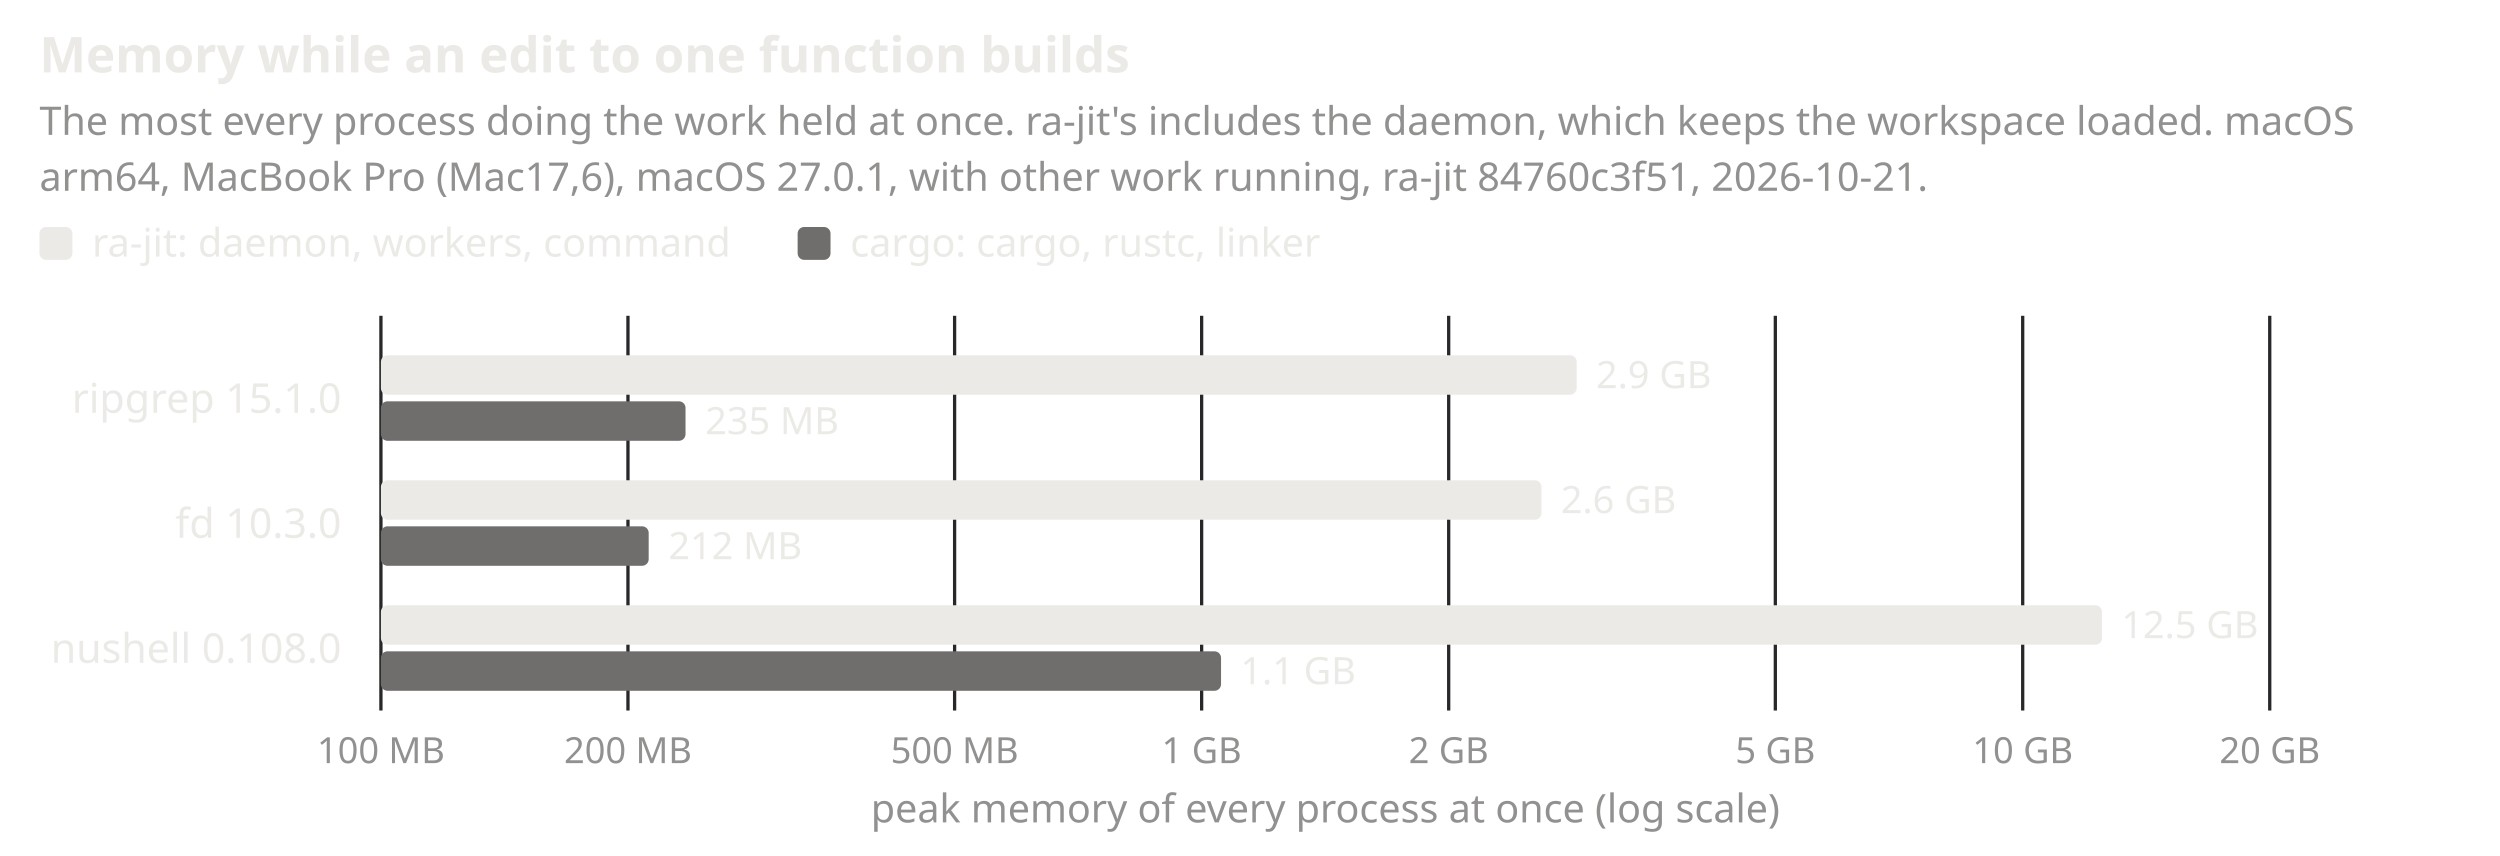
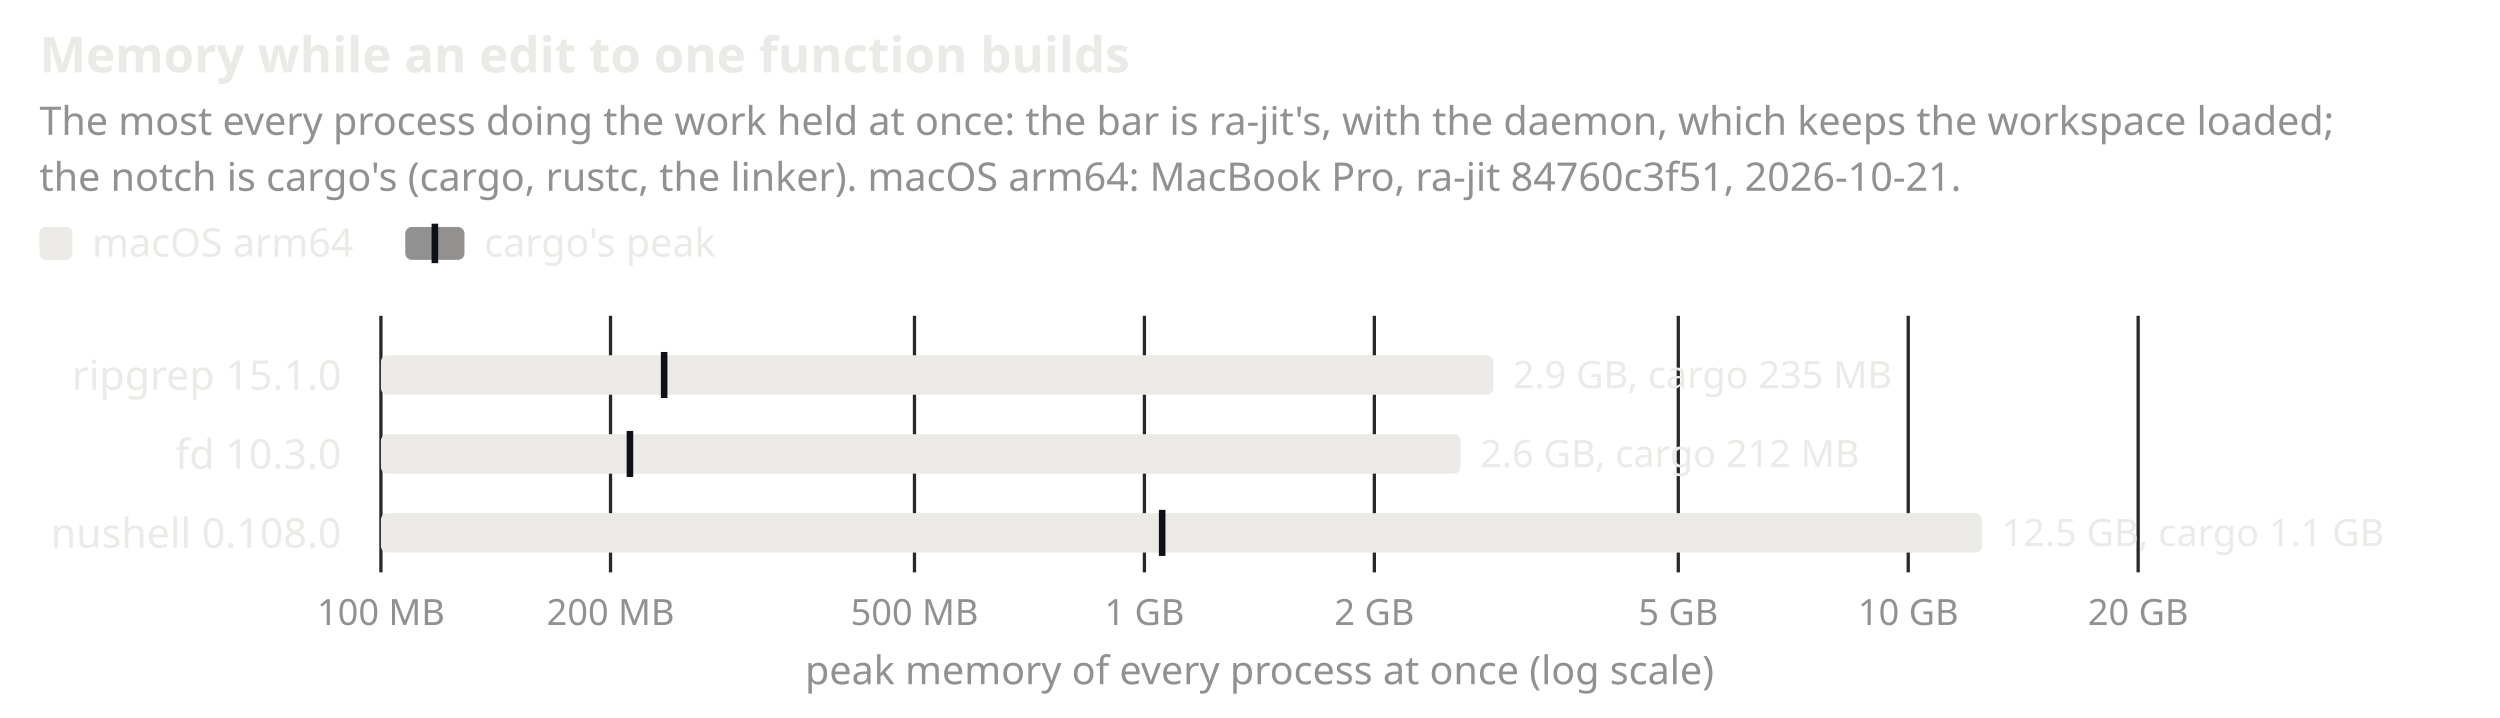
- <svg xmlns="http://www.w3.org/2000/svg" width="760" height="260" viewBox="0 0 760 260" font-family="-apple-system, BlinkMacSystemFont, 'Segoe UI', 'Noto Sans', Helvetica, Arial, sans-serif" role="img" aria-label="Memory while an edit to one function builds">
+ <svg xmlns="http://www.w3.org/2000/svg" width="760" height="218" viewBox="0 0 760 218" font-family="-apple-system, BlinkMacSystemFont, 'Segoe UI', 'Noto Sans', Helvetica, Arial, sans-serif" role="img" aria-label="Memory while an edit to one function builds">
  <text x="12" y="22" font-size="15" font-weight="600" fill="#ebeae6">Memory while an edit to one function builds</text>
-   <text x="12" y="41" font-size="12" fill="#929190">The most every process doing the work held at once. ra-jit's includes the daemon, which keeps the workspace loaded. macOS</text>
-   <text x="12" y="58" font-size="12" fill="#929190">arm64, MacBook Pro (Mac17,6), macOS 27.0.1, with other work running, ra-jit 84760c3f51, 2026-10-21.</text>
+   <text x="12" y="41" font-size="12" fill="#929190">The most every process doing the work held at once: the bar is ra-jit's, with the daemon, which keeps the workspace loaded;</text>
+   <text x="12" y="58" font-size="12" fill="#929190">the notch is cargo's (cargo, rustc, the linker). macOS arm64: MacBook Pro, ra-jit 84760c3f51, 2026-10-21.</text>
  <rect x="12" y="69" width="10" height="10" rx="2" fill="#ebeae6" />
-   <text x="28" y="78" font-size="12" fill="#ebeae6">ra-jit: daemon, workers, command</text>
-   <rect x="242.48" y="69" width="10" height="10" rx="2" fill="#6f6e6c" />
-   <text x="258.48" y="78" font-size="12" fill="#ebeae6">cargo: cargo, rustc, linker</text>
-   <line x1="115.8" y1="96" x2="115.8" y2="216" stroke="#28282a" />
-   <text x="115.8" y="232" font-size="11" text-anchor="middle" fill="#929190">100 MB</text>
-   <line x1="190.9" y1="96" x2="190.9" y2="216" stroke="#28282a" />
-   <text x="190.9" y="232" font-size="11" text-anchor="middle" fill="#929190">200 MB</text>
-   <line x1="290.2" y1="96" x2="290.2" y2="216" stroke="#28282a" />
-   <text x="290.2" y="232" font-size="11" text-anchor="middle" fill="#929190">500 MB</text>
-   <line x1="365.3" y1="96" x2="365.3" y2="216" stroke="#28282a" />
-   <text x="365.3" y="232" font-size="11" text-anchor="middle" fill="#929190">1 GB</text>
-   <line x1="440.4" y1="96" x2="440.4" y2="216" stroke="#28282a" />
-   <text x="440.4" y="232" font-size="11" text-anchor="middle" fill="#929190">2 GB</text>
-   <line x1="539.7" y1="96" x2="539.7" y2="216" stroke="#28282a" />
-   <text x="539.7" y="232" font-size="11" text-anchor="middle" fill="#929190">5 GB</text>
-   <line x1="614.9" y1="96" x2="614.9" y2="216" stroke="#28282a" />
-   <text x="614.9" y="232" font-size="11" text-anchor="middle" fill="#929190">10 GB</text>
-   <line x1="690.0" y1="96" x2="690.0" y2="216" stroke="#28282a" />
-   <text x="690.0" y="232" font-size="11" text-anchor="middle" fill="#929190">20 GB</text>
-   <text x="402.9" y="250" font-size="12" text-anchor="middle" fill="#929190">peak memory of every process at once (log scale)</text>
-   <text x="103.8" y="125.5" font-size="12.5" text-anchor="end" fill="#ebeae6">ripgrep 15.1.0</text>
-   <rect x="115.8" y="108.0" width="363.5" height="12" rx="2" fill="#ebeae6" />
-   <text x="485.2" y="118.0" font-size="11.5" text-anchor="start" fill="#ebeae6" font-variant-numeric="tabular-nums">2.9 GB</text>
-   <rect x="115.8" y="122.0" width="92.6" height="12" rx="2" fill="#6f6e6c" />
-   <text x="214.4" y="132.0" font-size="11.5" text-anchor="start" fill="#ebeae6" font-variant-numeric="tabular-nums">235 MB</text>
-   <text x="103.8" y="163.5" font-size="12.5" text-anchor="end" fill="#ebeae6">fd 10.3.0</text>
-   <rect x="115.8" y="146.0" width="352.8" height="12" rx="2" fill="#ebeae6" />
-   <text x="474.5" y="156.0" font-size="11.5" text-anchor="start" fill="#ebeae6" font-variant-numeric="tabular-nums">2.6 GB</text>
-   <rect x="115.8" y="160.0" width="81.4" height="12" rx="2" fill="#6f6e6c" />
-   <text x="203.2" y="170.0" font-size="11.5" text-anchor="start" fill="#ebeae6" font-variant-numeric="tabular-nums">212 MB</text>
-   <text x="103.8" y="201.5" font-size="12.5" text-anchor="end" fill="#ebeae6">nushell 0.108.0</text>
-   <rect x="115.8" y="184.0" width="523.2" height="12" rx="2" fill="#ebeae6" />
-   <text x="644.9" y="194.0" font-size="11.5" text-anchor="start" fill="#ebeae6" font-variant-numeric="tabular-nums">12.5 GB</text>
-   <rect x="115.8" y="198.0" width="255.4" height="12" rx="2" fill="#6f6e6c" />
-   <text x="377.1" y="208.0" font-size="11.5" text-anchor="start" fill="#ebeae6" font-variant-numeric="tabular-nums">1.1 GB</text>
+   <text x="28" y="78" font-size="12" fill="#ebeae6">macOS arm64</text>
+   <rect x="123.2" y="69" width="18" height="10" rx="2" fill="#929190" />
+   <rect x="131.2" y="68" width="2" height="12" fill="#0d1117" />
+   <text x="147.2" y="78" font-size="12" fill="#ebeae6">cargo's peak</text>
+   <line x1="115.8" y1="96" x2="115.8" y2="174" stroke="#28282a" />
+   <text x="115.8" y="190" font-size="11" text-anchor="middle" fill="#929190">100 MB</text>
+   <line x1="185.6" y1="96" x2="185.6" y2="174" stroke="#28282a" />
+   <text x="185.6" y="190" font-size="11" text-anchor="middle" fill="#929190">200 MB</text>
+   <line x1="278.0" y1="96" x2="278.0" y2="174" stroke="#28282a" />
+   <text x="278.0" y="190" font-size="11" text-anchor="middle" fill="#929190">500 MB</text>
+   <line x1="347.9" y1="96" x2="347.9" y2="174" stroke="#28282a" />
+   <text x="347.9" y="190" font-size="11" text-anchor="middle" fill="#929190">1 GB</text>
+   <line x1="417.8" y1="96" x2="417.8" y2="174" stroke="#28282a" />
+   <text x="417.8" y="190" font-size="11" text-anchor="middle" fill="#929190">2 GB</text>
+   <line x1="510.2" y1="96" x2="510.2" y2="174" stroke="#28282a" />
+   <text x="510.2" y="190" font-size="11" text-anchor="middle" fill="#929190">5 GB</text>
+   <line x1="580.1" y1="96" x2="580.1" y2="174" stroke="#28282a" />
+   <text x="580.1" y="190" font-size="11" text-anchor="middle" fill="#929190">10 GB</text>
+   <line x1="650.0" y1="96" x2="650.0" y2="174" stroke="#28282a" />
+   <text x="650.0" y="190" font-size="11" text-anchor="middle" fill="#929190">20 GB</text>
+   <text x="382.9" y="208" font-size="12" text-anchor="middle" fill="#929190">peak memory of every process at once (log scale)</text>
+   <text x="103.8" y="118.5" font-size="12.5" text-anchor="end" fill="#ebeae6">ripgrep 15.1.0</text>
+   <rect x="115.8" y="108.0" width="338.2" height="12" rx="2" fill="#ebeae6" />
+   <rect x="200.9" y="107.0" width="2" height="14" fill="#0d1117" />
+   <text x="459.9" y="118.0" font-size="11.5" text-anchor="start" fill="#ebeae6" font-variant-numeric="tabular-nums">2.9 GB, cargo 235 MB</text>
+   <text x="103.8" y="142.5" font-size="12.5" text-anchor="end" fill="#ebeae6">fd 10.3.0</text>
+   <rect x="115.8" y="132.0" width="328.2" height="12" rx="2" fill="#ebeae6" />
+   <rect x="190.5" y="131.0" width="2" height="14" fill="#0d1117" />
+   <text x="450.0" y="142.0" font-size="11.5" text-anchor="start" fill="#ebeae6" font-variant-numeric="tabular-nums">2.6 GB, cargo 212 MB</text>
+   <text x="103.8" y="166.5" font-size="12.5" text-anchor="end" fill="#ebeae6">nushell 0.108.0</text>
+   <rect x="115.8" y="156.0" width="486.7" height="12" rx="2" fill="#ebeae6" />
+   <rect x="352.3" y="155.0" width="2" height="14" fill="#0d1117" />
+   <text x="608.5" y="166.0" font-size="11.5" text-anchor="start" fill="#ebeae6" font-variant-numeric="tabular-nums">12.5 GB, cargo 1.1 GB</text>
</svg>
